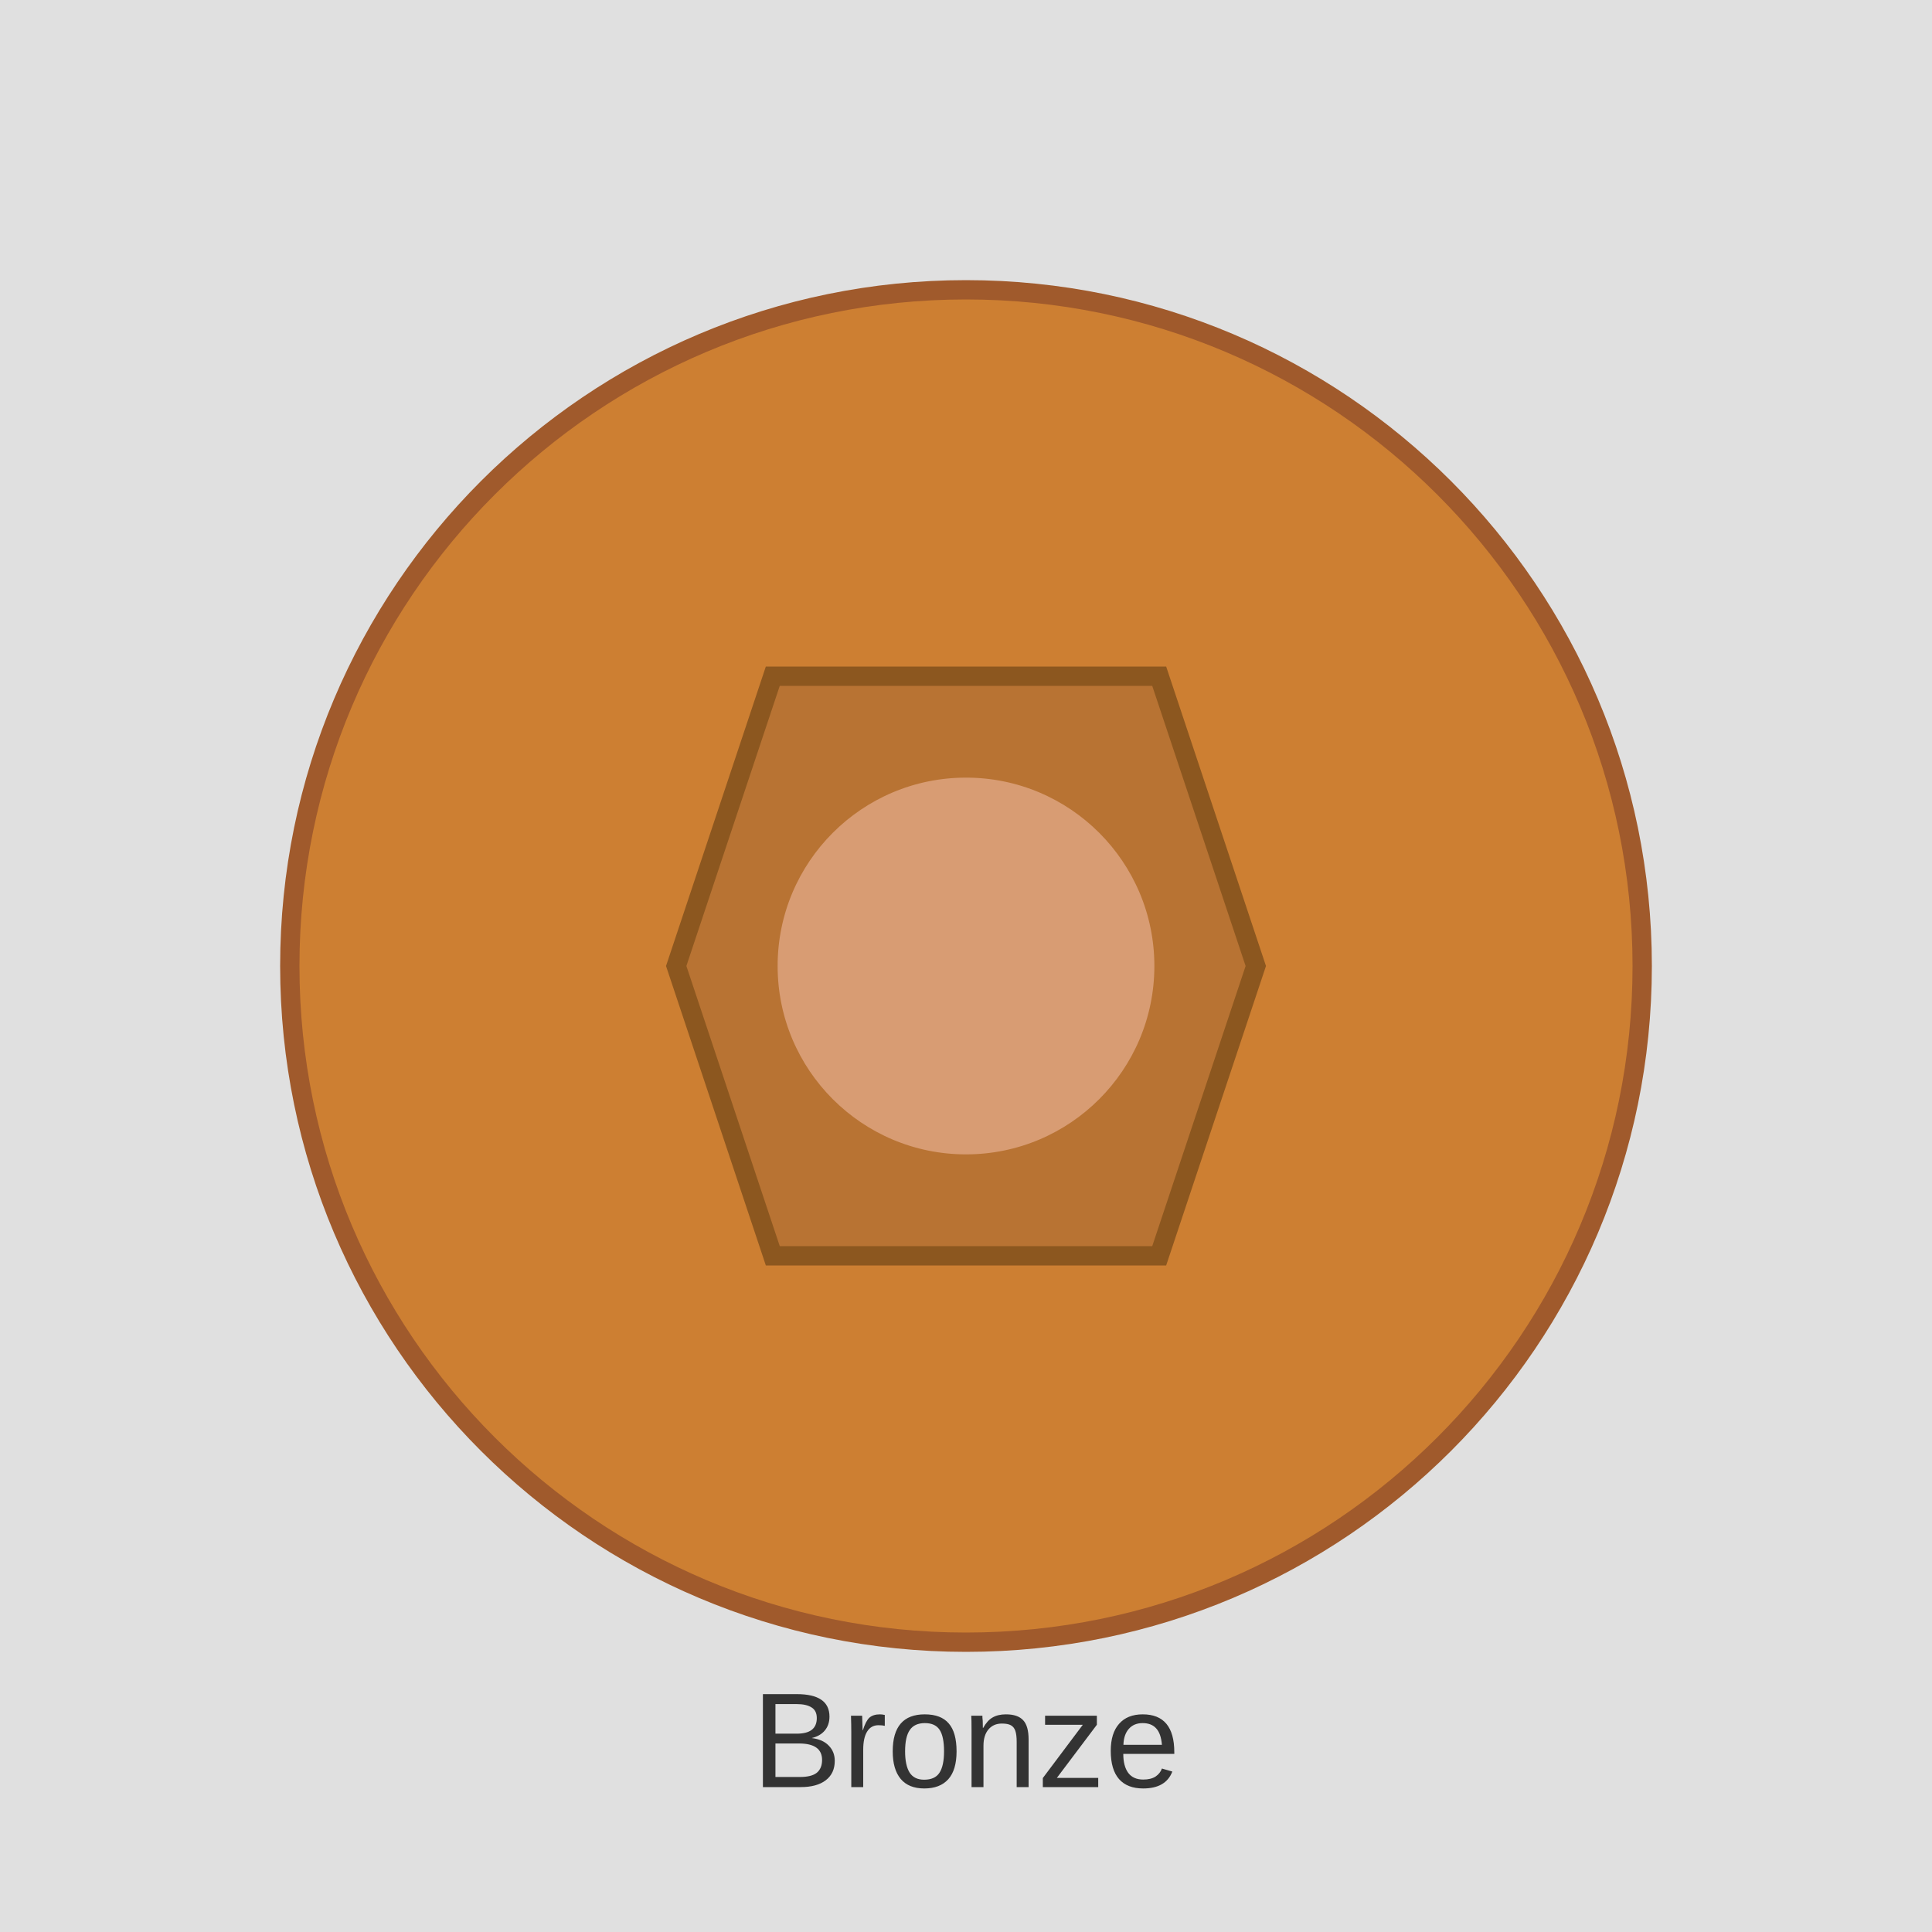
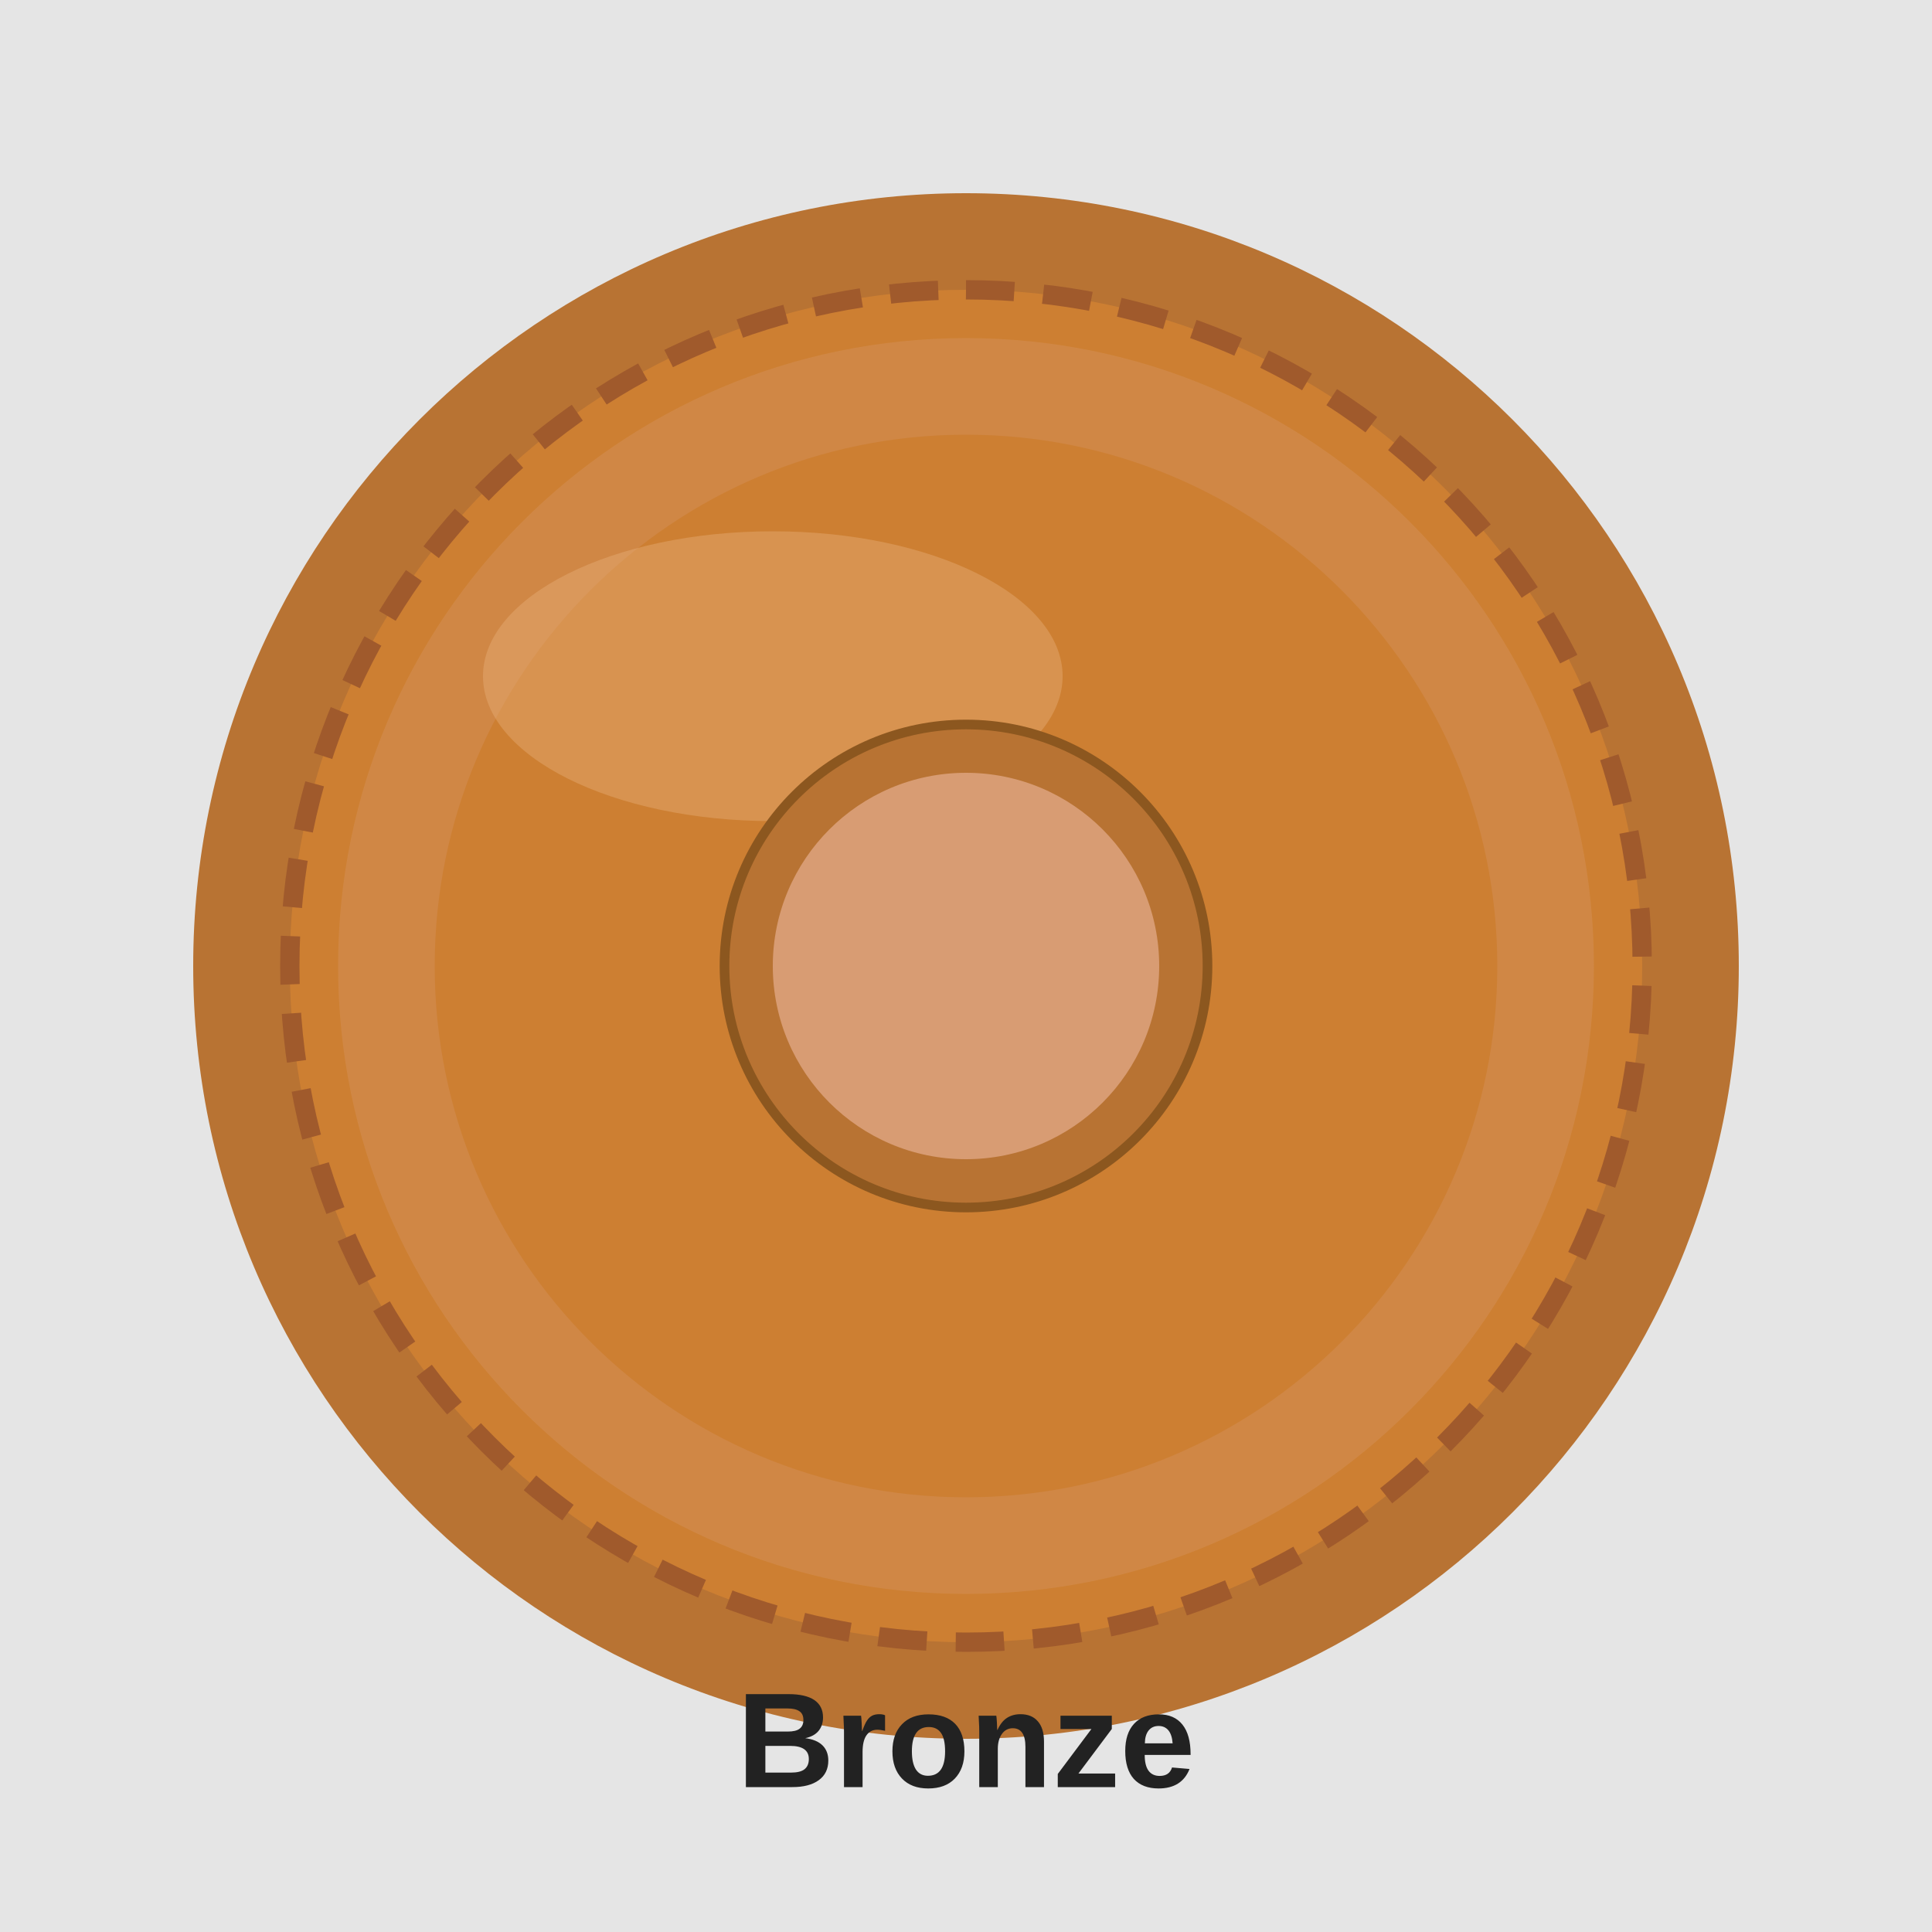
<svg xmlns="http://www.w3.org/2000/svg" viewBox="0 0 200 200">
-   <rect width="100%" height="100%" fill="#e0e0e0" />
-   <g>
-     <circle cx="100" cy="100" r="70" fill="#cd7f32" stroke="#a05a2c" stroke-width="2" />
-     <path d="M80,70 L120,70 L130,100 L120,130 L80,130 L70,100 Z" fill="#b87333" stroke="#8c571f" stroke-width="2" />
-     <circle cx="100" cy="100" r="20" fill="#d89c73" stroke="#b87333" stroke-width="1" />
-   </g>
-   <text x="100" y="185" font-family="Arial" font-size="14" text-anchor="middle" fill="#333">
+   <rect width="100%" height="100%" fill="#e5e5e5" />
+   <circle cx="100" cy="100" r="80" fill="#b87333" />
+   <circle cx="100" cy="100" r="70" fill="#cd7f32" />
+   <circle cx="100" cy="100" r="65" fill="#d89c73" opacity="0.3" />
+   <circle cx="100" cy="100" r="55" fill="#cd7f32" />
+   <path d="M100,30 A70,70 0 0,1 170,100 A70,70 0 0,1 100,170 A70,70 0 0,1 30,100 A70,70 0 0,1 100,30 Z" fill="none" stroke="#a05a2c" stroke-width="2" stroke-dasharray="5,3" />
+   <ellipse cx="80" cy="70" rx="30" ry="15" fill="#e8b27d" opacity="0.4" />
+   <circle cx="100" cy="100" r="25" fill="#b87333" stroke="#8c571f" stroke-width="1" />
+   <circle cx="100" cy="100" r="20" fill="#d89c73" />
+   <text x="100" y="185" font-family="Arial, sans-serif" font-size="14" font-weight="bold" text-anchor="middle" fill="#222">
    Bronze
  </text>
</svg>
